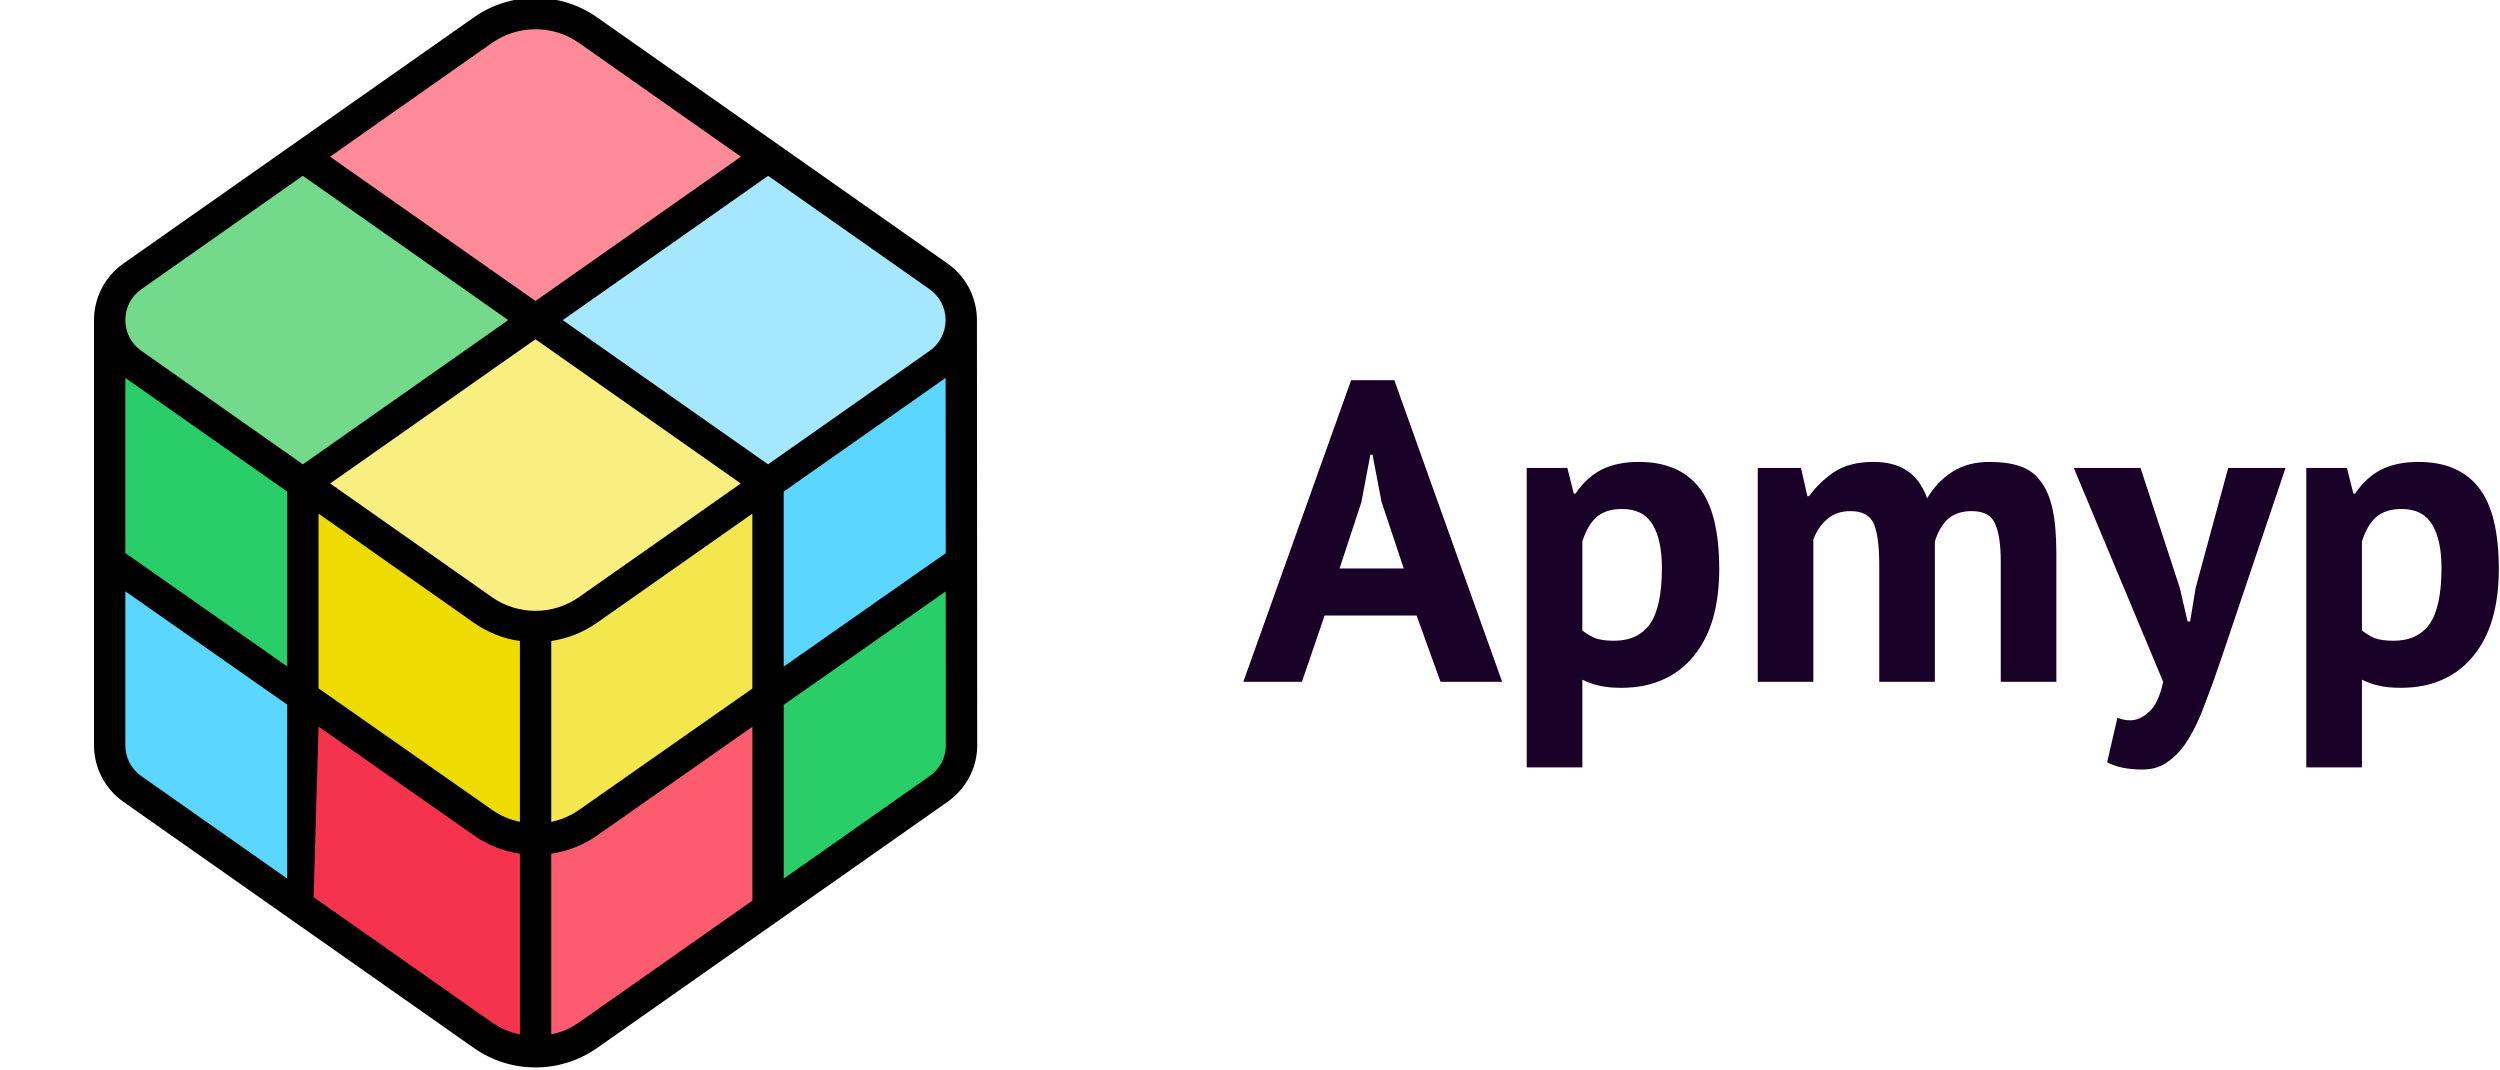
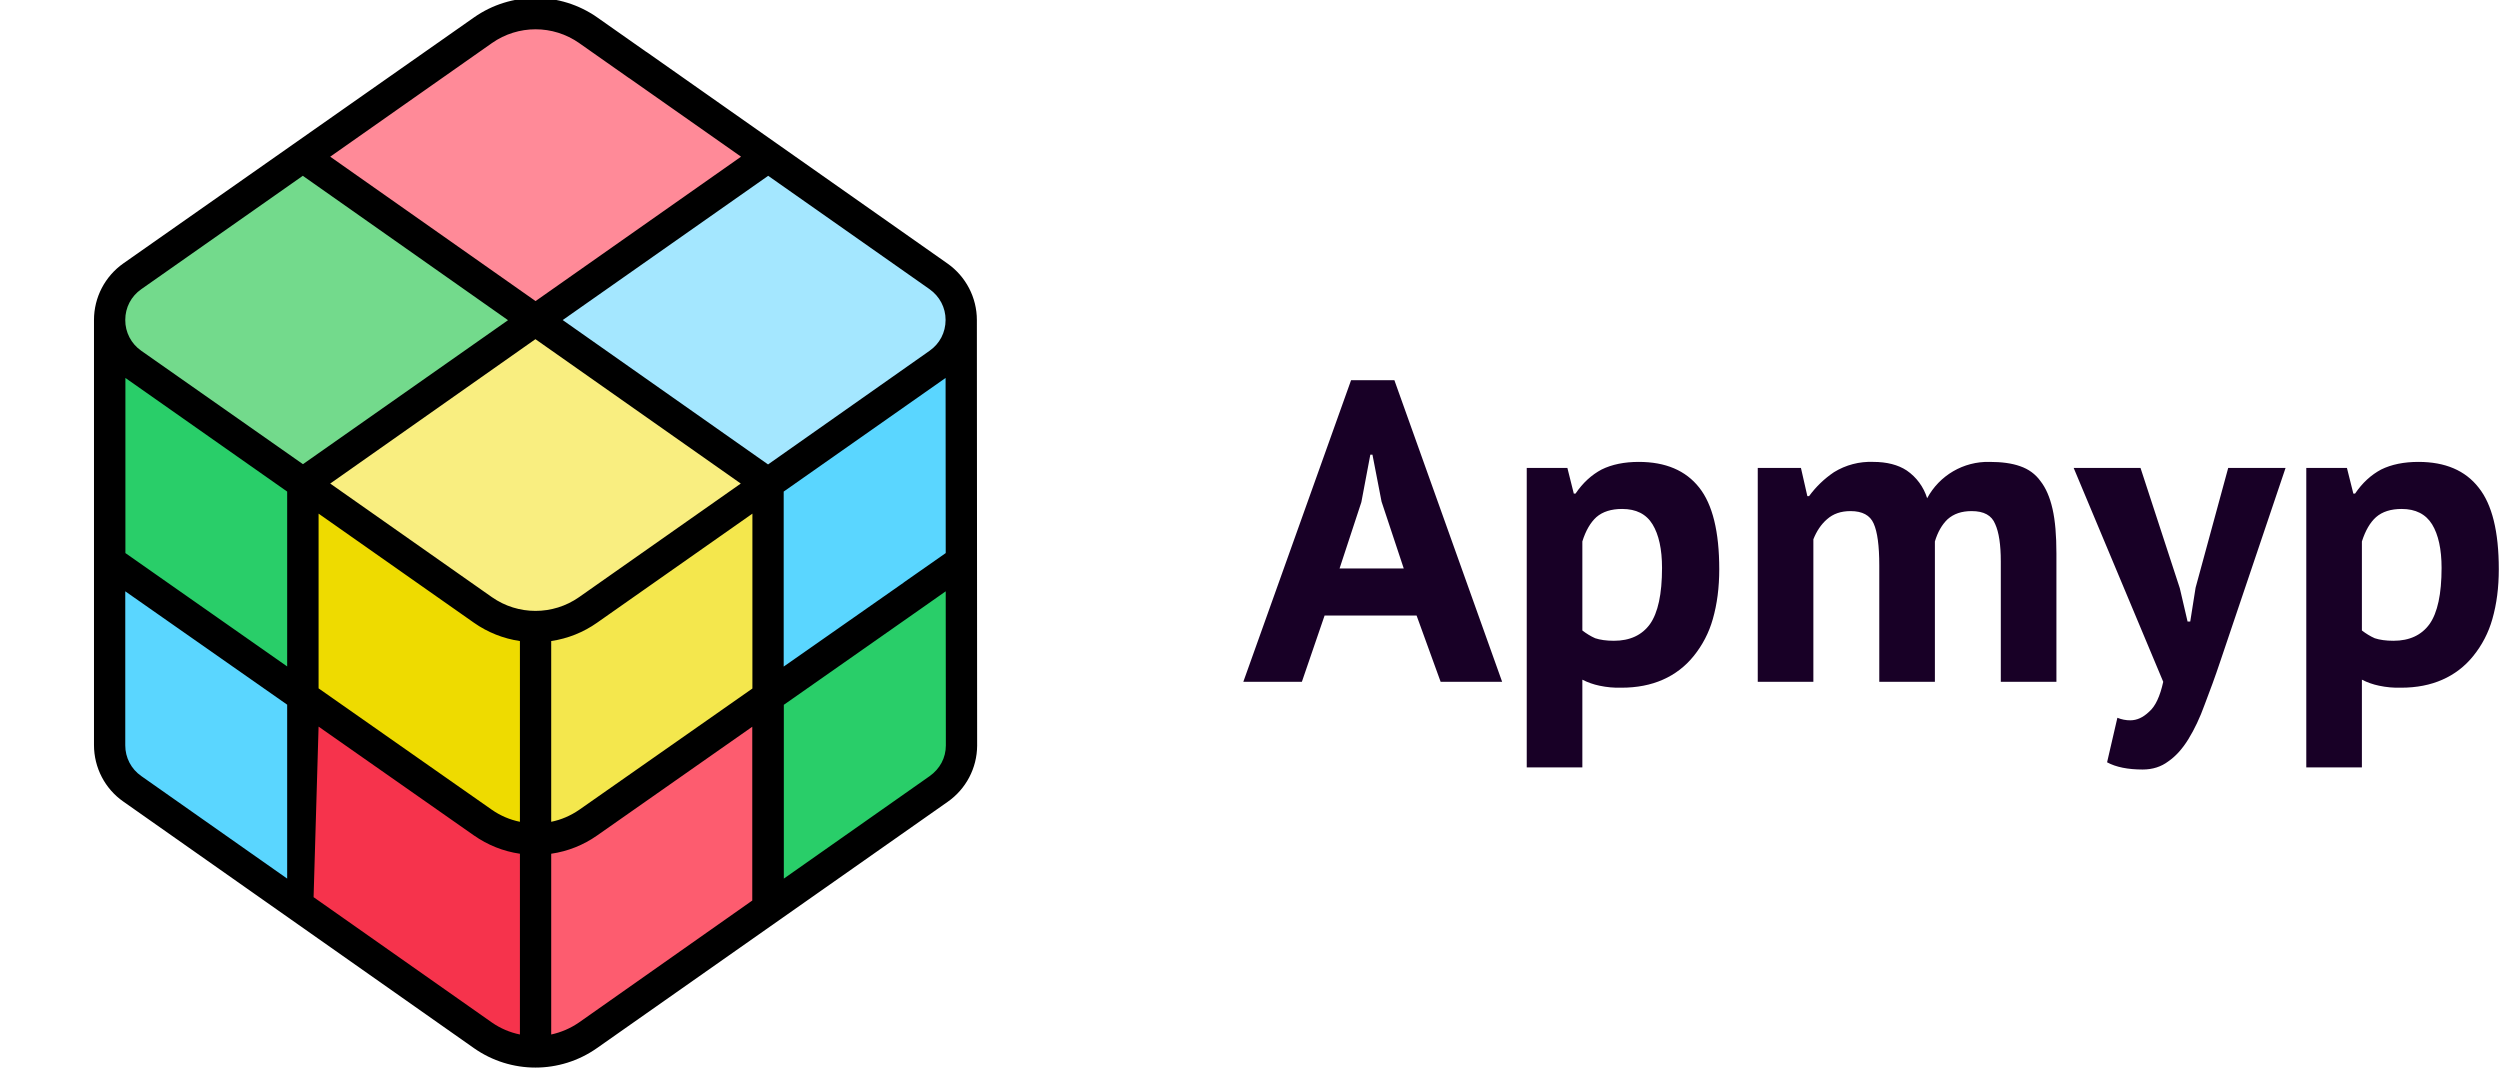
- <svg xmlns="http://www.w3.org/2000/svg" fill="none" height="80" viewBox="0 0 187 80" width="187">
+ <svg xmlns="http://www.w3.org/2000/svg" fill="none" height="80" width="187">
  <clipPath id="a">
-     <path d="m0 0h80v80h-80z" />
+     <path d="M0 0h80v80H0z" />
  </clipPath>
  <g fill="#180026">
-     <path d="m105.96 46.04h-6.88l-1.696 4.96h-4.384l8.064-22.56h3.232l8.064 22.56h-4.608zm-5.76-3.52h4.8l-1.664-4.992-.672-3.52h-.16l-.672 3.552z" />
-     <path d="m114.199 35h3.04l.48 1.92h.128c.555-.811 1.205-1.408 1.952-1.792.768-.384 1.696-.576 2.784-.576 2.005 0 3.509.64 4.512 1.92 1.003 1.259 1.504 3.296 1.504 6.112 0 1.365-.16 2.603-.48 3.712-.32 1.088-.8 2.016-1.44 2.784-.619.768-1.387 1.355-2.304 1.76-.896.405-1.931.608-3.104.608-.661 0-1.205-.053-1.632-.16-.427-.085-.853-.235-1.28-.448v6.56h-4.16zm7.136 3.072c-.811 0-1.451.203-1.92.608-.448.405-.8 1.013-1.056 1.824v6.656c.299.235.619.427.96.576.363.128.832.192 1.408.192 1.195 0 2.091-.416 2.688-1.248.597-.853.896-2.251.896-4.192 0-1.408-.235-2.496-.704-3.264s-1.227-1.152-2.272-1.152z" />
-     <path d="m140.568 51v-8.704c0-1.472-.138-2.517-.416-3.136-.277-.619-.853-.928-1.728-.928-.725 0-1.312.203-1.76.608-.448.384-.789.885-1.024 1.504v10.656h-4.16v-16h3.232l.48 2.112h.128c.491-.683 1.11-1.28 1.856-1.792.768-.512 1.75-.768 2.944-.768 1.024 0 1.856.213 2.496.64.662.405 1.174 1.099 1.536 2.08.491-.832 1.12-1.493 1.888-1.984s1.696-.736 2.784-.736c.896 0 1.654.107 2.272.32.64.213 1.152.587 1.536 1.12.406.512.704 1.205.896 2.08s.288 1.984.288 3.328v9.6h-4.16v-8.992c0-1.259-.138-2.197-.416-2.816-.256-.64-.842-.96-1.76-.96-.746 0-1.344.203-1.792.608-.426.405-.746.96-.96 1.664v10.496z" />
-     <path d="m163.054 43.992.576 2.496h.192l.416-2.528 2.432-8.96h4.288l-4.864 14.432c-.405 1.195-.8 2.283-1.184 3.264-.362 1.003-.768 1.867-1.216 2.592s-.949 1.28-1.504 1.664c-.533.405-1.173.608-1.92.608-1.109 0-1.994-.181-2.656-.544l.768-3.328c.32.128.64.192.96.192.491 0 .96-.213 1.408-.64.47-.405.822-1.152 1.056-2.24l-6.688-16h4.992z" />
-     <path d="m172.511 35h3.04l.481 1.92h.128c.554-.811 1.205-1.408 1.952-1.792.768-.384 1.696-.576 2.784-.576 2.005 0 3.509.64 4.512 1.92 1.002 1.259 1.503 3.296 1.503 6.112 0 1.365-.159 2.603-.479 3.712-.32 1.088-.8 2.016-1.44 2.784-.619.768-1.387 1.355-2.304 1.76-.897.405-1.931.608-3.104.608-.662 0-1.206-.053-1.633-.16-.426-.085-.853-.235-1.279-.448v6.56h-4.161zm7.136 3.072c-.81 0-1.45.203-1.919.608-.448.405-.8 1.013-1.056 1.824v6.656c.298.235.618.427.96.576.362.128.831.192 1.407.192 1.195 0 2.091-.416 2.689-1.248.597-.853.896-2.251.896-4.192 0-1.408-.235-2.496-.704-3.264-.47-.768-1.227-1.152-2.273-1.152z" />
+     <path d="M105.96 46.04h-6.88L97.38 51H93l8.06-22.56h3.24L112.36 51h-4.6zm-5.76-3.52h4.8l-1.66-5-.68-3.51h-.16l-.67 3.55zM114.2 35h3.04l.48 1.92h.13c.55-.81 1.2-1.4 1.95-1.8.77-.38 1.7-.57 2.78-.57 2 0 3.51.64 4.52 1.92 1 1.26 1.5 3.3 1.5 6.11 0 1.37-.16 2.6-.48 3.72a7.67 7.67 0 01-1.44 2.78 6.06 6.06 0 01-2.3 1.76c-.9.4-1.94.6-3.1.6a6.9 6.9 0 01-1.64-.15 5.1 5.1 0 01-1.28-.45v6.56h-4.16zm7.13 3.07c-.8 0-1.45.2-1.92.61-.44.4-.8 1.01-1.05 1.82v6.66c.3.23.62.43.96.58.36.12.83.19 1.4.19 1.2 0 2.1-.42 2.7-1.25.6-.85.9-2.25.9-4.2 0-1.4-.24-2.49-.71-3.26s-1.23-1.15-2.27-1.15zM140.57 51v-8.7c0-1.48-.14-2.52-.42-3.14-.27-.62-.85-.93-1.73-.93-.72 0-1.3.2-1.76.61-.44.38-.78.89-1.02 1.5V51h-4.16V35h3.23l.48 2.11h.13a7.45 7.45 0 011.86-1.79 5.2 5.2 0 012.94-.77c1.02 0 1.86.22 2.5.64a3.9 3.9 0 011.53 2.08 5.16 5.16 0 014.67-2.72c.9 0 1.66.1 2.28.32.64.22 1.15.59 1.53 1.12.4.51.7 1.2.9 2.08s.29 1.99.29 3.33V51h-4.16v-9c0-1.25-.14-2.19-.42-2.8-.26-.65-.84-.97-1.76-.97-.75 0-1.34.2-1.8.61-.42.4-.74.96-.95 1.66V51zM163.05 44l.58 2.49h.2l.4-2.53 2.44-8.96h4.29l-4.87 14.43c-.4 1.2-.8 2.28-1.18 3.27-.36 1-.77 1.86-1.22 2.59s-.95 1.28-1.5 1.66c-.53.4-1.17.61-1.92.61-1.1 0-2-.18-2.66-.54l.77-3.33c.32.13.64.19.96.19.5 0 .96-.21 1.41-.64.47-.4.82-1.15 1.06-2.24l-6.7-16h5zM172.51 35h3.04l.48 1.92h.13c.55-.81 1.2-1.4 1.95-1.8.77-.38 1.7-.57 2.79-.57 2 0 3.5.64 4.5 1.92 1.01 1.26 1.51 3.3 1.51 6.11 0 1.37-.16 2.6-.48 3.72a7.67 7.67 0 01-1.44 2.78 6.06 6.06 0 01-2.3 1.76c-.9.4-1.93.6-3.1.6a6.9 6.9 0 01-1.64-.15 5.09 5.09 0 01-1.28-.45v6.56h-4.16zm7.14 3.07c-.81 0-1.45.2-1.92.61-.45.4-.8 1.01-1.06 1.82v6.66c.3.23.62.43.96.58.36.12.83.19 1.4.19 1.2 0 2.1-.42 2.7-1.25.6-.85.9-2.25.9-4.2 0-1.4-.24-2.49-.71-3.26-.47-.76-1.23-1.15-2.27-1.15z" />
  </g>
  <g clip-path="url(#a)">
-     <path d="m8.203 23.944v31.805c0 1.235.566 2.471 1.697 3.265l26.223 18.42c2.358 1.657 5.502 1.657 7.86 0l26.223-18.42c1.131-.795 1.716-2.016 1.716-3.251l-.019-31.825z" fill="#29ce69" />
-     <path d="m71.913 41.984-27.911 19.542c-1.182.83-2.561 1.244-3.94 1.242v-38.825l31.84-.005z" fill="#5ad6ff" />
-     <path d="m44.002 61.527 13.467-9.429v15.877l-13.467 9.46c-1.182.83-2.561 1.244-3.94 1.242v-15.908c1.379.002 2.758-.412 3.94-1.242z" fill="#fd5c6f" />
-     <path d="m57.469 52.098-13.467 9.429c-1.182.831-2.561 1.244-3.94 1.242v-38.825l17.407-.004z" fill="#f4e74d" />
-     <path d="m40.062 23.944h-31.859v31.805c0 1.235.566 2.471 1.697 3.265l26.223 18.42c1.182.83 2.561 1.244 3.94 1.242z" fill="#5ad6ff" />
-     <path d="m8.203 41.978 27.919 19.548c1.182.831 2.561 1.244 3.94 1.242v-38.825h-31.859z" fill="#29ce69" />
-     <path d="m22.655 23.942v44.032l13.467 9.46c1.182.83 2.561 1.244 3.94 1.242v-54.733z" fill="#ffcd00" />
-     <path d="m36.123 2.253-26.223 18.42c-2.262 1.589-2.262 4.941 0 6.531l26.223 18.42c2.358 1.657 5.502 1.657 7.86 0l26.223-18.42c2.262-1.589 2.262-4.941 0-6.531l-26.223-18.42c-2.358-1.656-5.502-1.656-7.86 0z" fill="#ff8a98" />
-     <path d="m36.122 61.527-13.467-9.429v15.877l13.467 9.46c1.182.83 2.561 1.244 3.94 1.242v-15.908c-1.379.002-2.757-.412-3.94-1.242z" fill="#f6334c" />
-     <path d="m22.655 52.098 13.467 9.429c1.182.831 2.561 1.244 3.94 1.242v-38.825l-17.407-.001z" fill="#eedb00" />
-     <path d="m70.205 27.204c2.262-1.589 2.262-4.941 0-6.531l-2.654-1.864-10.095-7.091-34.801 24.446 13.467 9.46c2.358 1.656 5.502 1.657 7.86 0l23.663-16.622z" fill="#a4e7ff" />
-     <path d="m57.45 36.164-34.801-24.446-12.749 8.955c-2.262 1.589-2.262 4.941 0 6.531l3.881 2.726 22.341 15.694c2.358 1.657 5.502 1.656 7.86 0l.533-.375z" fill="#73da8c" />
-     <path d="m40.052 23.944-17.397 12.22 1.332.936 12.134 8.524c2.358 1.657 5.502 1.657 7.86 0l13.467-9.46z" fill="#f9ee80" />
-     <path d="m73.075 23.938c-.001-1.679-.821-3.258-2.195-4.223l-22.516-15.817c-.53-.373 2.885 2.668 2.513 3.198-.372.53-4.39-1.652-3.86-1.279l8.402 5.902-15.365 10.793-15.365-10.793 12.109-8.506c1.948-1.368 4.566-1.368 6.513 0l3.707 2.604c.529.372 5.005 2.877 5.377 2.347.372-.529-3.5-3.893-4.03-4.266l-3.707-2.603c-2.753-1.934-6.454-1.934-9.208 0l-26.223 18.42c-1.375.966-2.195 2.545-2.195 4.224v.005 31.805c0 1.68.82 3.259 2.195 4.224l26.223 18.42c1.377.967 2.991 1.451 4.604 1.451 1.614 0 3.227-.484 4.604-1.451l26.223-18.42c1.386-.974 2.214-2.548 2.214-4.211zm-15.618-10.787 12.075 8.482c.762.535 1.198 1.376 1.198 2.307 0 .93-.436 1.771-1.198 2.306l-12.082 8.487-15.358-10.788zm-48.082 15.117 12.108 8.505v13.074l-12.108-8.478zm27.421 16.397-12.102-8.501 15.358-10.788 15.358 10.788-12.102 8.501c-1.947 1.368-4.565 1.368-6.513 0zm-12.969-6.245 11.621 8.164c1.046.734 2.227 1.189 3.441 1.366v13.525c-.748-.156-1.458-.46-2.095-.908l-12.967-9.079zm17.407 9.526c1.208-.179 2.383-.633 3.422-1.363l11.621-8.164v13.082l-12.949 9.067c-.636.447-1.346.751-2.094.906zm-30.661-26.313 12.076-8.483 15.365 10.793-15.358 10.788-12.082-8.486c-.762-.535-1.198-1.376-1.198-2.307-.001-.931.436-1.771 1.197-2.306zm.001 36.422c-.762-.535-1.199-1.375-1.199-2.306v-11.519l12.108 8.478v13.266c0 .647-.09.742.558.742.647 0 1.41 1.241 1.41.594l.377-12.961 11.621 8.137c1.034.727 2.208 1.191 3.441 1.37v13.522c-.739-.154-1.453-.453-2.094-.903zm32.735 18.42c-.635.446-1.343.744-2.075.9v-13.519c1.234-.179 2.407-.643 3.44-1.37l11.604-8.124v13.003zm26.223-18.42-10.91 7.663v-12.997l10.37-7.261c.53-.372 2.128-1.961 1.757-2.491-.371-.53-2.571.2-3.102.572l-9.026 6.319v-13.087l12.111-8.507.008 13.109-3.093 2.166c-.53.371-3.381 2.831-3.01 3.361.228.325 3.645-.993 4.354-1.442l1.75-1.225.007 11.528c0 .914-.444 1.749-1.218 2.292z" fill="#000" />
+     <path d="M8.2 23.94v31.8c0 1.24.57 2.48 1.7 3.27l26.22 18.42a6.84 6.84 0 007.86 0l26.23-18.42a3.96 3.96 0 001.71-3.25l-.02-31.82z" fill="#29ce69" />
+     <path d="M71.91 41.98l-27.9 19.55a6.83 6.83 0 01-3.95 1.24V23.94H71.9z" fill="#5ad6ff" />
+     <path d="M44 61.53l13.47-9.43v15.87L44 77.43a6.83 6.83 0 01-3.94 1.25V62.77c1.38 0 2.76-.41 3.94-1.24z" fill="#fd5c6f" />
+     <path d="M57.47 52.1L44 61.53a6.82 6.82 0 01-3.94 1.24V23.94h17.4z" fill="#f4e74d" />
+     <path d="M40.06 23.94H8.2v31.8c0 1.24.57 2.48 1.7 3.27l26.22 18.42a6.83 6.83 0 003.94 1.25z" fill="#5ad6ff" />
+     <path d="M8.2 41.98l27.92 19.55a6.82 6.82 0 003.94 1.24V23.94H8.2z" fill="#29ce69" />
+     <path d="M22.66 23.94v44.03l13.46 9.46a6.83 6.83 0 003.94 1.25V23.94z" fill="#ffcd00" />
+     <path d="M36.12 2.25L9.9 20.67a4 4 0 000 6.53l26.22 18.42a6.84 6.84 0 007.86 0L70.21 27.2a4 4 0 000-6.53L43.98 2.25a6.84 6.84 0 00-7.86 0z" fill="#ff8a98" />
+     <path d="M36.12 61.53L22.66 52.1v15.87l13.46 9.46a6.83 6.83 0 003.94 1.25V62.77a6.83 6.83 0 01-3.94-1.24z" fill="#f6334c" />
+     <path d="M22.66 52.1l13.46 9.43a6.82 6.82 0 003.94 1.24V23.94h-17.4z" fill="#eedb00" />
+     <path d="M70.2 27.2a4 4 0 000-6.53l-2.65-1.86-10.1-7.1-34.8 24.45 13.47 9.46a6.84 6.84 0 007.86 0L67.65 29z" fill="#a4e7ff" />
+     <path d="M57.45 36.16l-34.8-24.44L9.9 20.67a4 4 0 000 6.53l3.88 2.73 22.34 15.7a6.84 6.84 0 007.86 0l.54-.38z" fill="#73da8c" />
+     <path d="M40.05 23.94l-17.4 12.22 1.34.94 12.13 8.52a6.84 6.84 0 007.86 0l13.47-9.46z" fill="#f9ee80" />
+     <path d="M73.07 23.94c0-1.68-.82-3.26-2.2-4.23L48.38 3.9c-.54-.38 2.88 2.67 2.5 3.2-.37.53-4.38-1.66-3.85-1.28l8.4 5.9-15.37 10.8-15.36-10.8 12.1-8.5a5.68 5.68 0 016.52 0l3.7 2.6c.54.37 5.01 2.87 5.38 2.34.37-.53-3.5-3.89-4.03-4.26l-3.7-2.6a8.03 8.03 0 00-9.21 0L9.23 19.7a5.17 5.17 0 00-2.2 4.23v31.8c0 1.69.82 3.27 2.2 4.23L35.45 78.4a8 8 0 009.2 0l26.23-18.42a5.16 5.16 0 002.21-4.2zM57.46 13.15l12.07 8.48c.76.54 1.2 1.38 1.2 2.3 0 .94-.44 1.78-1.2 2.31l-12.08 8.5-15.36-10.8zM9.38 28.27l12.1 8.5v13.08l-12.1-8.48zm27.42 16.4l-12.1-8.5 15.35-10.8 15.36 10.8-12.1 8.5a5.68 5.68 0 01-6.51 0zm-12.97-6.25l11.62 8.16a7.99 7.99 0 003.44 1.37v13.52a5.64 5.64 0 01-2.1-.9l-12.96-9.08zm17.4 9.53a7.98 7.98 0 003.43-1.37l11.62-8.16V51.5l-12.95 9.07c-.64.44-1.35.75-2.1.9zM10.57 21.63l12.08-8.48L38 23.95 22.66 34.72l-12.09-8.48a2.78 2.78 0 01-1.2-2.31c0-.93.44-1.77 1.2-2.3zm0 36.42a2.78 2.78 0 01-1.2-2.3V44.23l12.11 8.48v13.26c0 .65-.09.75.56.75s1.41 1.24 1.41.59l.38-12.96 11.62 8.14c1.03.72 2.2 1.19 3.44 1.37v13.52a5.64 5.64 0 01-2.1-.9zm32.74 18.43c-.64.44-1.34.74-2.08.9V63.86a7.96 7.96 0 003.44-1.37l11.6-8.13v13zm26.22-18.42l-10.9 7.66v-13l10.36-7.26c.53-.37 2.13-1.96 1.76-2.5-.37-.52-2.57.2-3.1.58l-9.03 6.32V36.77l12.11-8.5.01 13.1-3.1 2.17c-.52.37-3.37 2.83-3 3.36.23.33 3.64-1 4.35-1.44l1.75-1.23.01 11.53c0 .92-.44 1.75-1.22 2.3z" fill="#000" />
  </g>
</svg>
